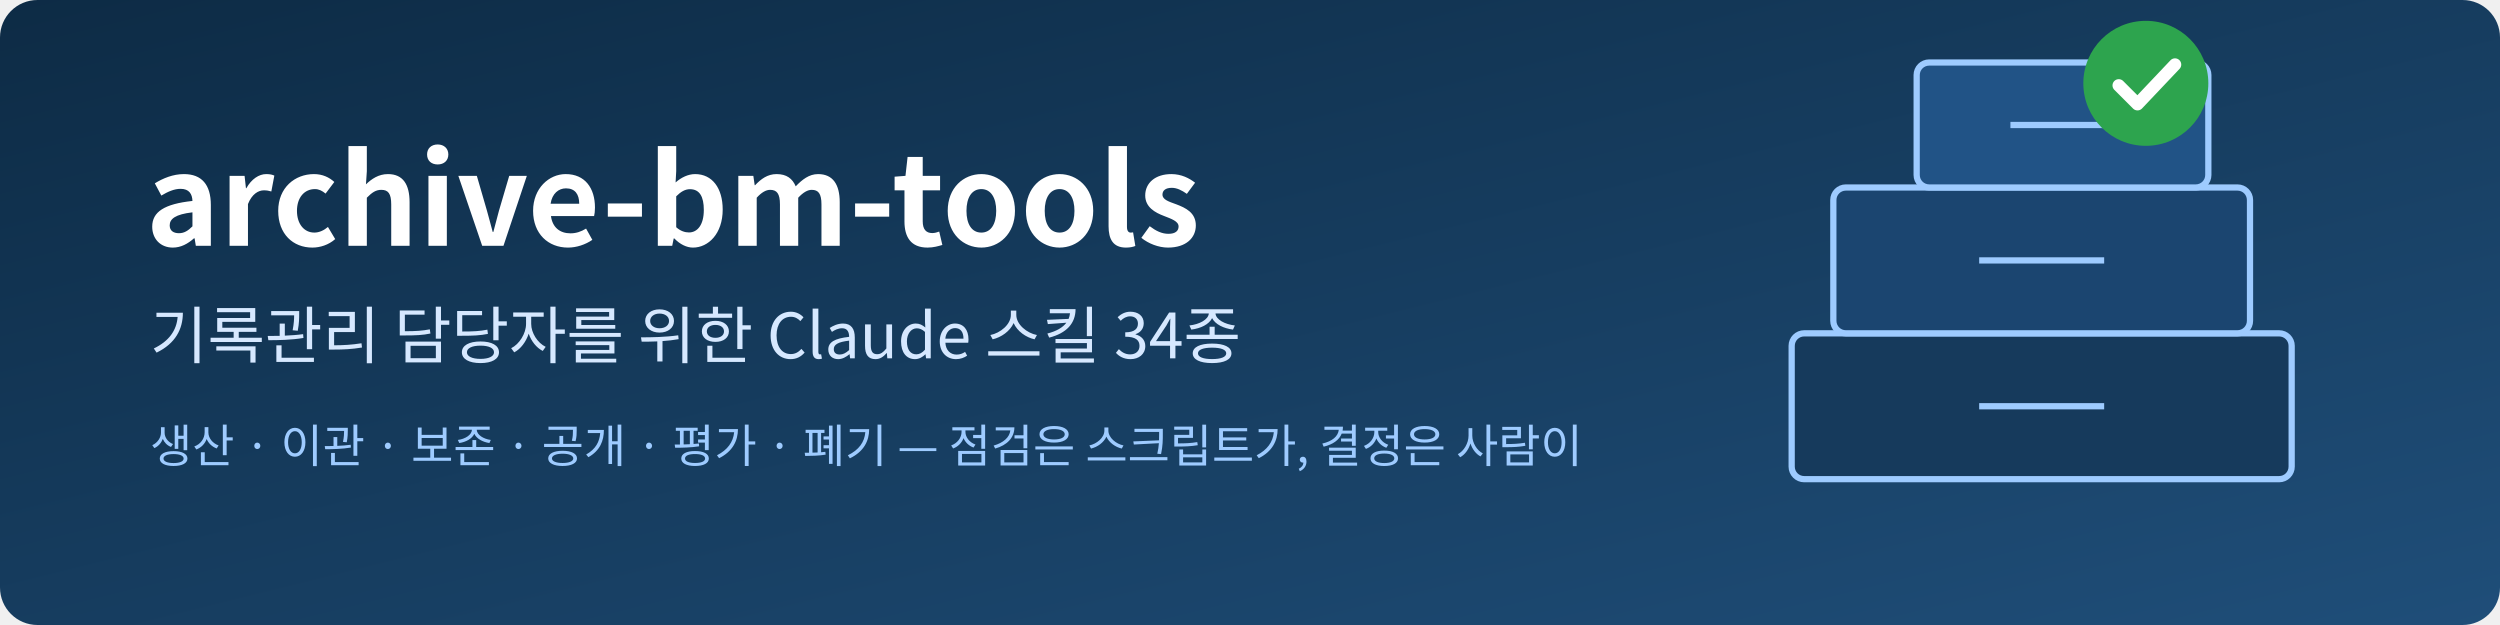
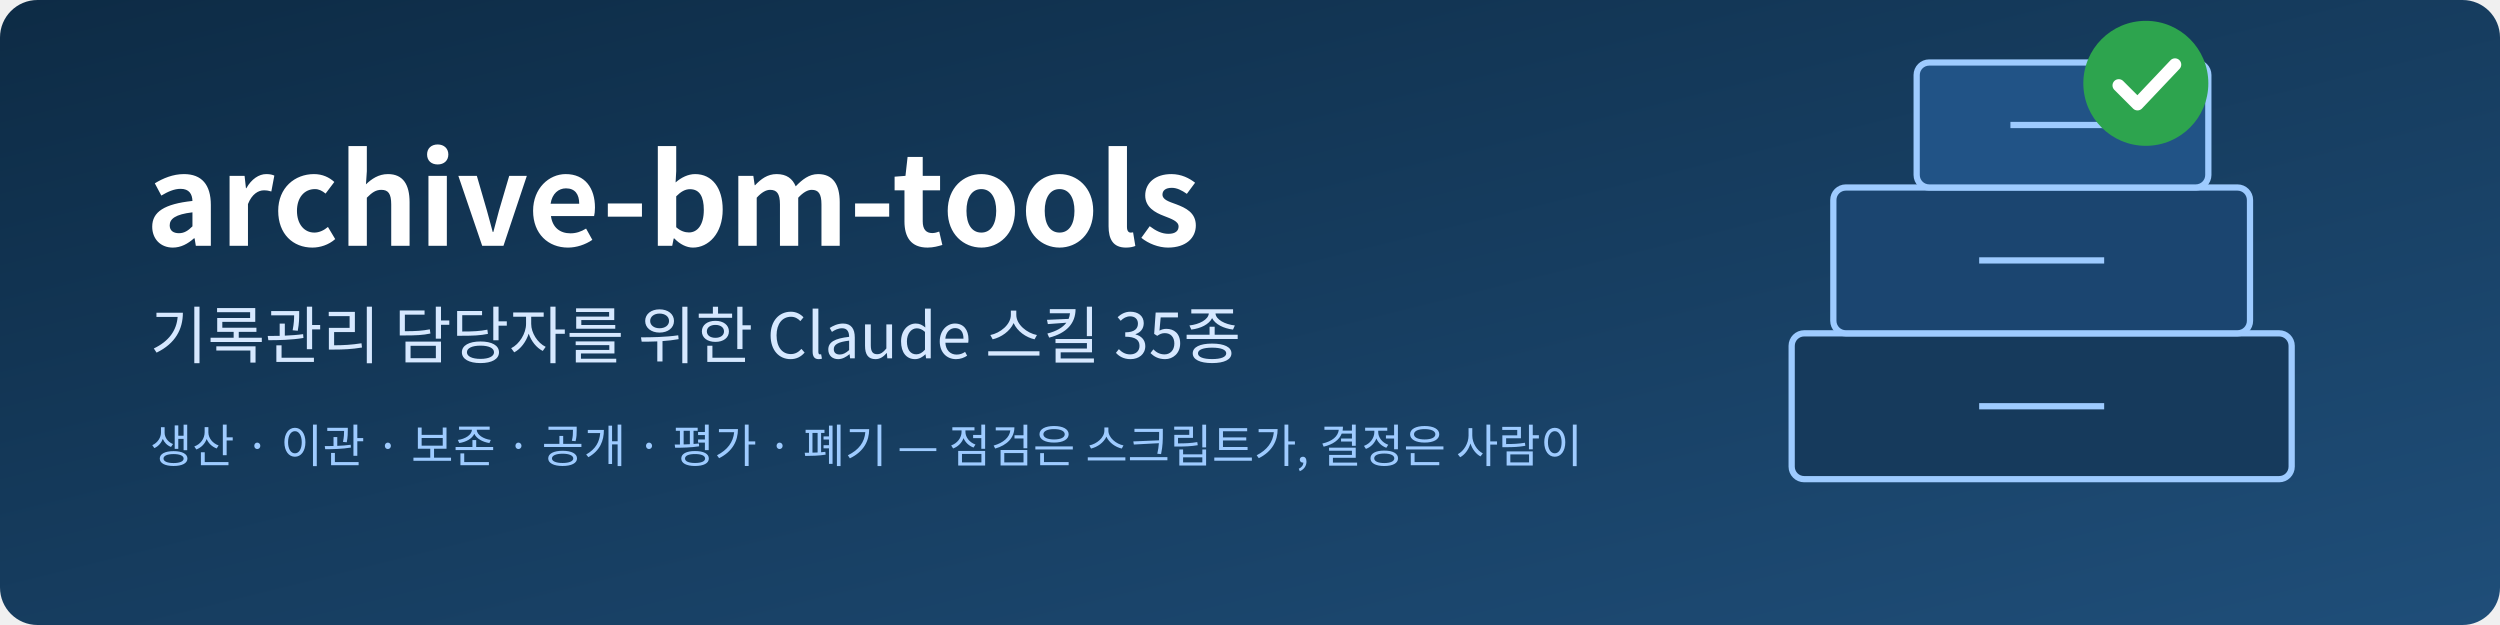
- <svg xmlns="http://www.w3.org/2000/svg" width="1200" height="300" viewBox="0 0 1200 300" role="img" aria-label="archive-bm-tools — 기록관리 담당자를 위한 Claude 스킬 34종">
+ <svg xmlns="http://www.w3.org/2000/svg" width="1200" height="300" viewBox="0 0 1200 300" role="img" aria-label="archive-bm-tools — 기록관리 담당자를 위한 Claude 스킬 35종">
  <defs>
    <linearGradient id="bg" x1="0" y1="0" x2="1" y2="1">
      <stop offset="0" stop-color="#0d2b45" />
      <stop offset="1" stop-color="#1f4e79" />
    </linearGradient>
  </defs>
  <rect width="1200" height="300" rx="18" fill="url(#bg)" />
  <g transform="translate(860,70)" fill="none" stroke="#9ecbff" stroke-width="3">
    <rect x="0" y="90" width="240" height="70" rx="6" fill="#163a5c" />
    <rect x="20" y="20" width="200" height="70" rx="6" fill="#1b4570" />
    <rect x="60" y="-40" width="140" height="60" rx="6" fill="#215386" />
    <line x1="90" y1="125" x2="150" y2="125" />
    <line x1="90" y1="55" x2="150" y2="55" />
    <line x1="105" y1="-10" x2="155" y2="-10" />
  </g>
  <g transform="translate(1030,40)">
    <circle r="30" fill="#2da44e" />
    <path d="M-13 1 L-4 10 L14 -9" fill="none" stroke="#fff" stroke-width="6" stroke-linecap="round" stroke-linejoin="round" />
  </g>
  <text x="70" y="118" font-family="'Noto Sans CJK KR','Malgun Gothic','Apple SD Gothic Neo',sans-serif" font-size="60" font-weight="700" fill="#ffffff">archive-bm-tools</text>
-   <text x="72" y="172" font-family="'Noto Sans CJK KR','Malgun Gothic','Apple SD Gothic Neo',sans-serif" font-size="30" fill="#d6e8ff">기록관리 담당자를 위한 Claude 스킬 34종</text>
+   <text x="72" y="172" font-family="'Noto Sans CJK KR','Malgun Gothic','Apple SD Gothic Neo',sans-serif" font-size="30" fill="#d6e8ff">기록관리 담당자를 위한 Claude 스킬 35종</text>
  <text x="72" y="222" font-family="'Noto Sans CJK KR','Malgun Gothic','Apple SD Gothic Neo',sans-serif" font-size="22" fill="#9ecbff">생산 · 이관 · 보존 · 공개 · 평가 · 폐기 — 점검은 스크립트가, 결정은 사람이</text>
</svg>
